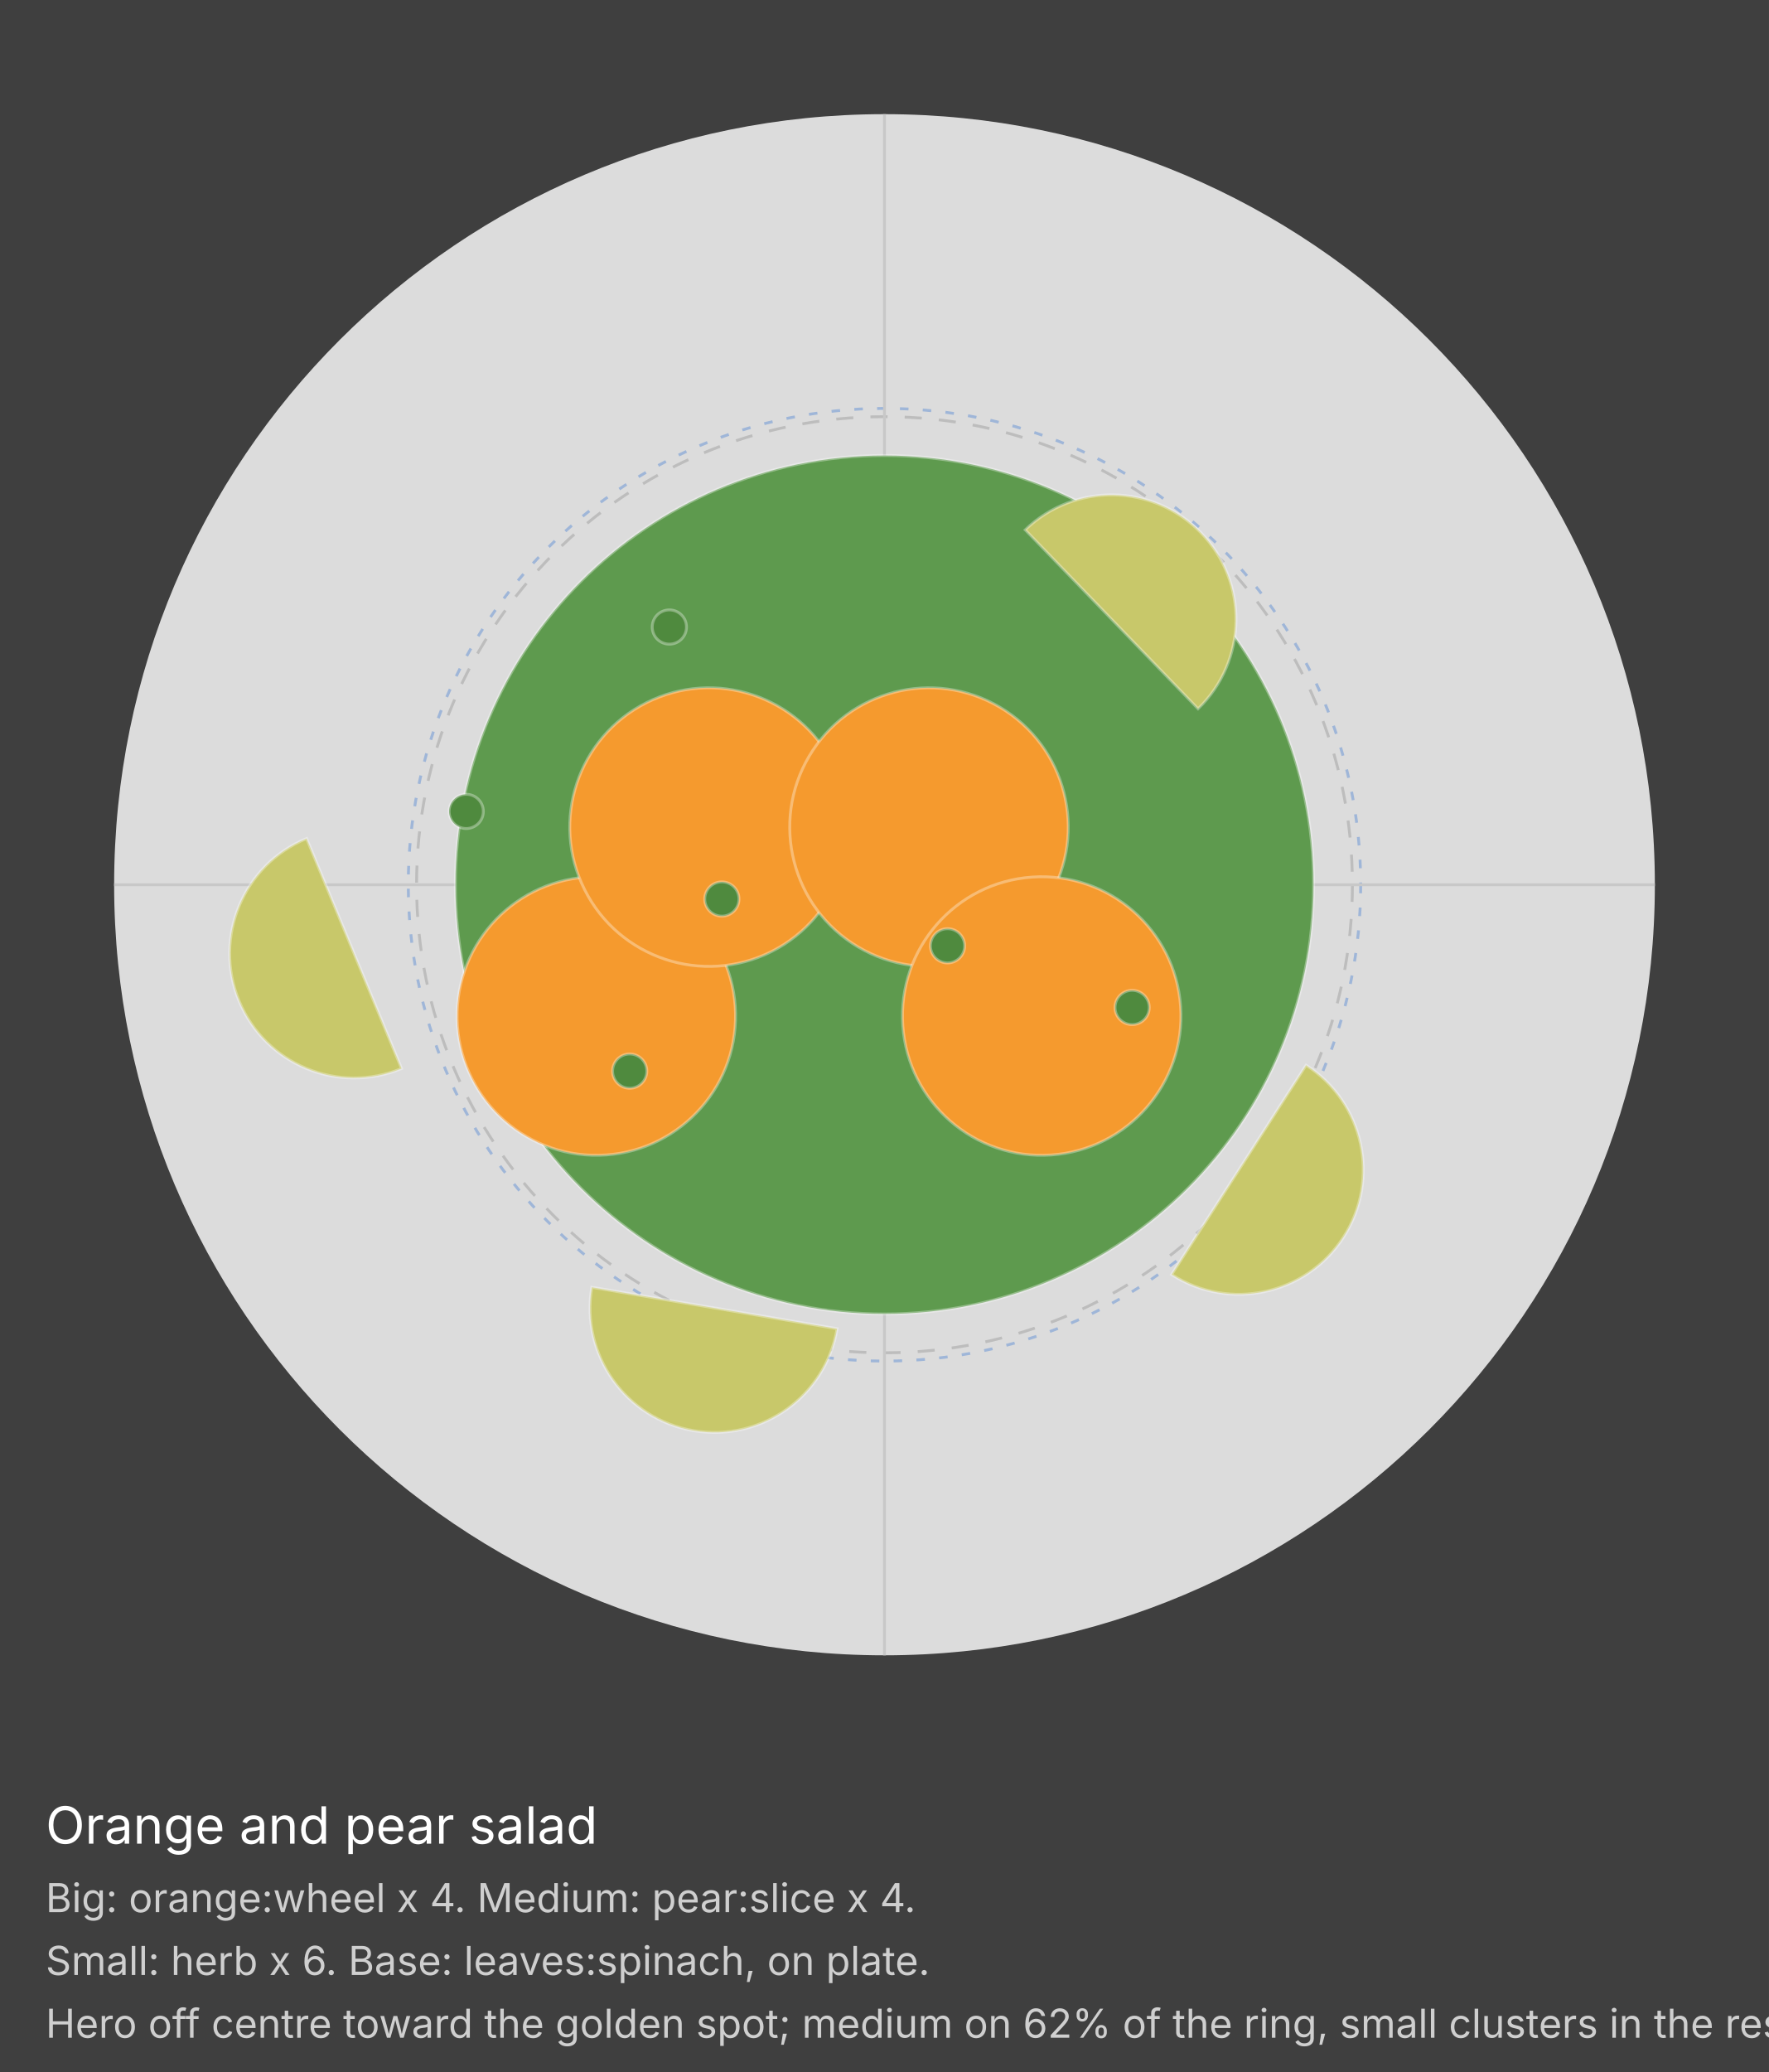
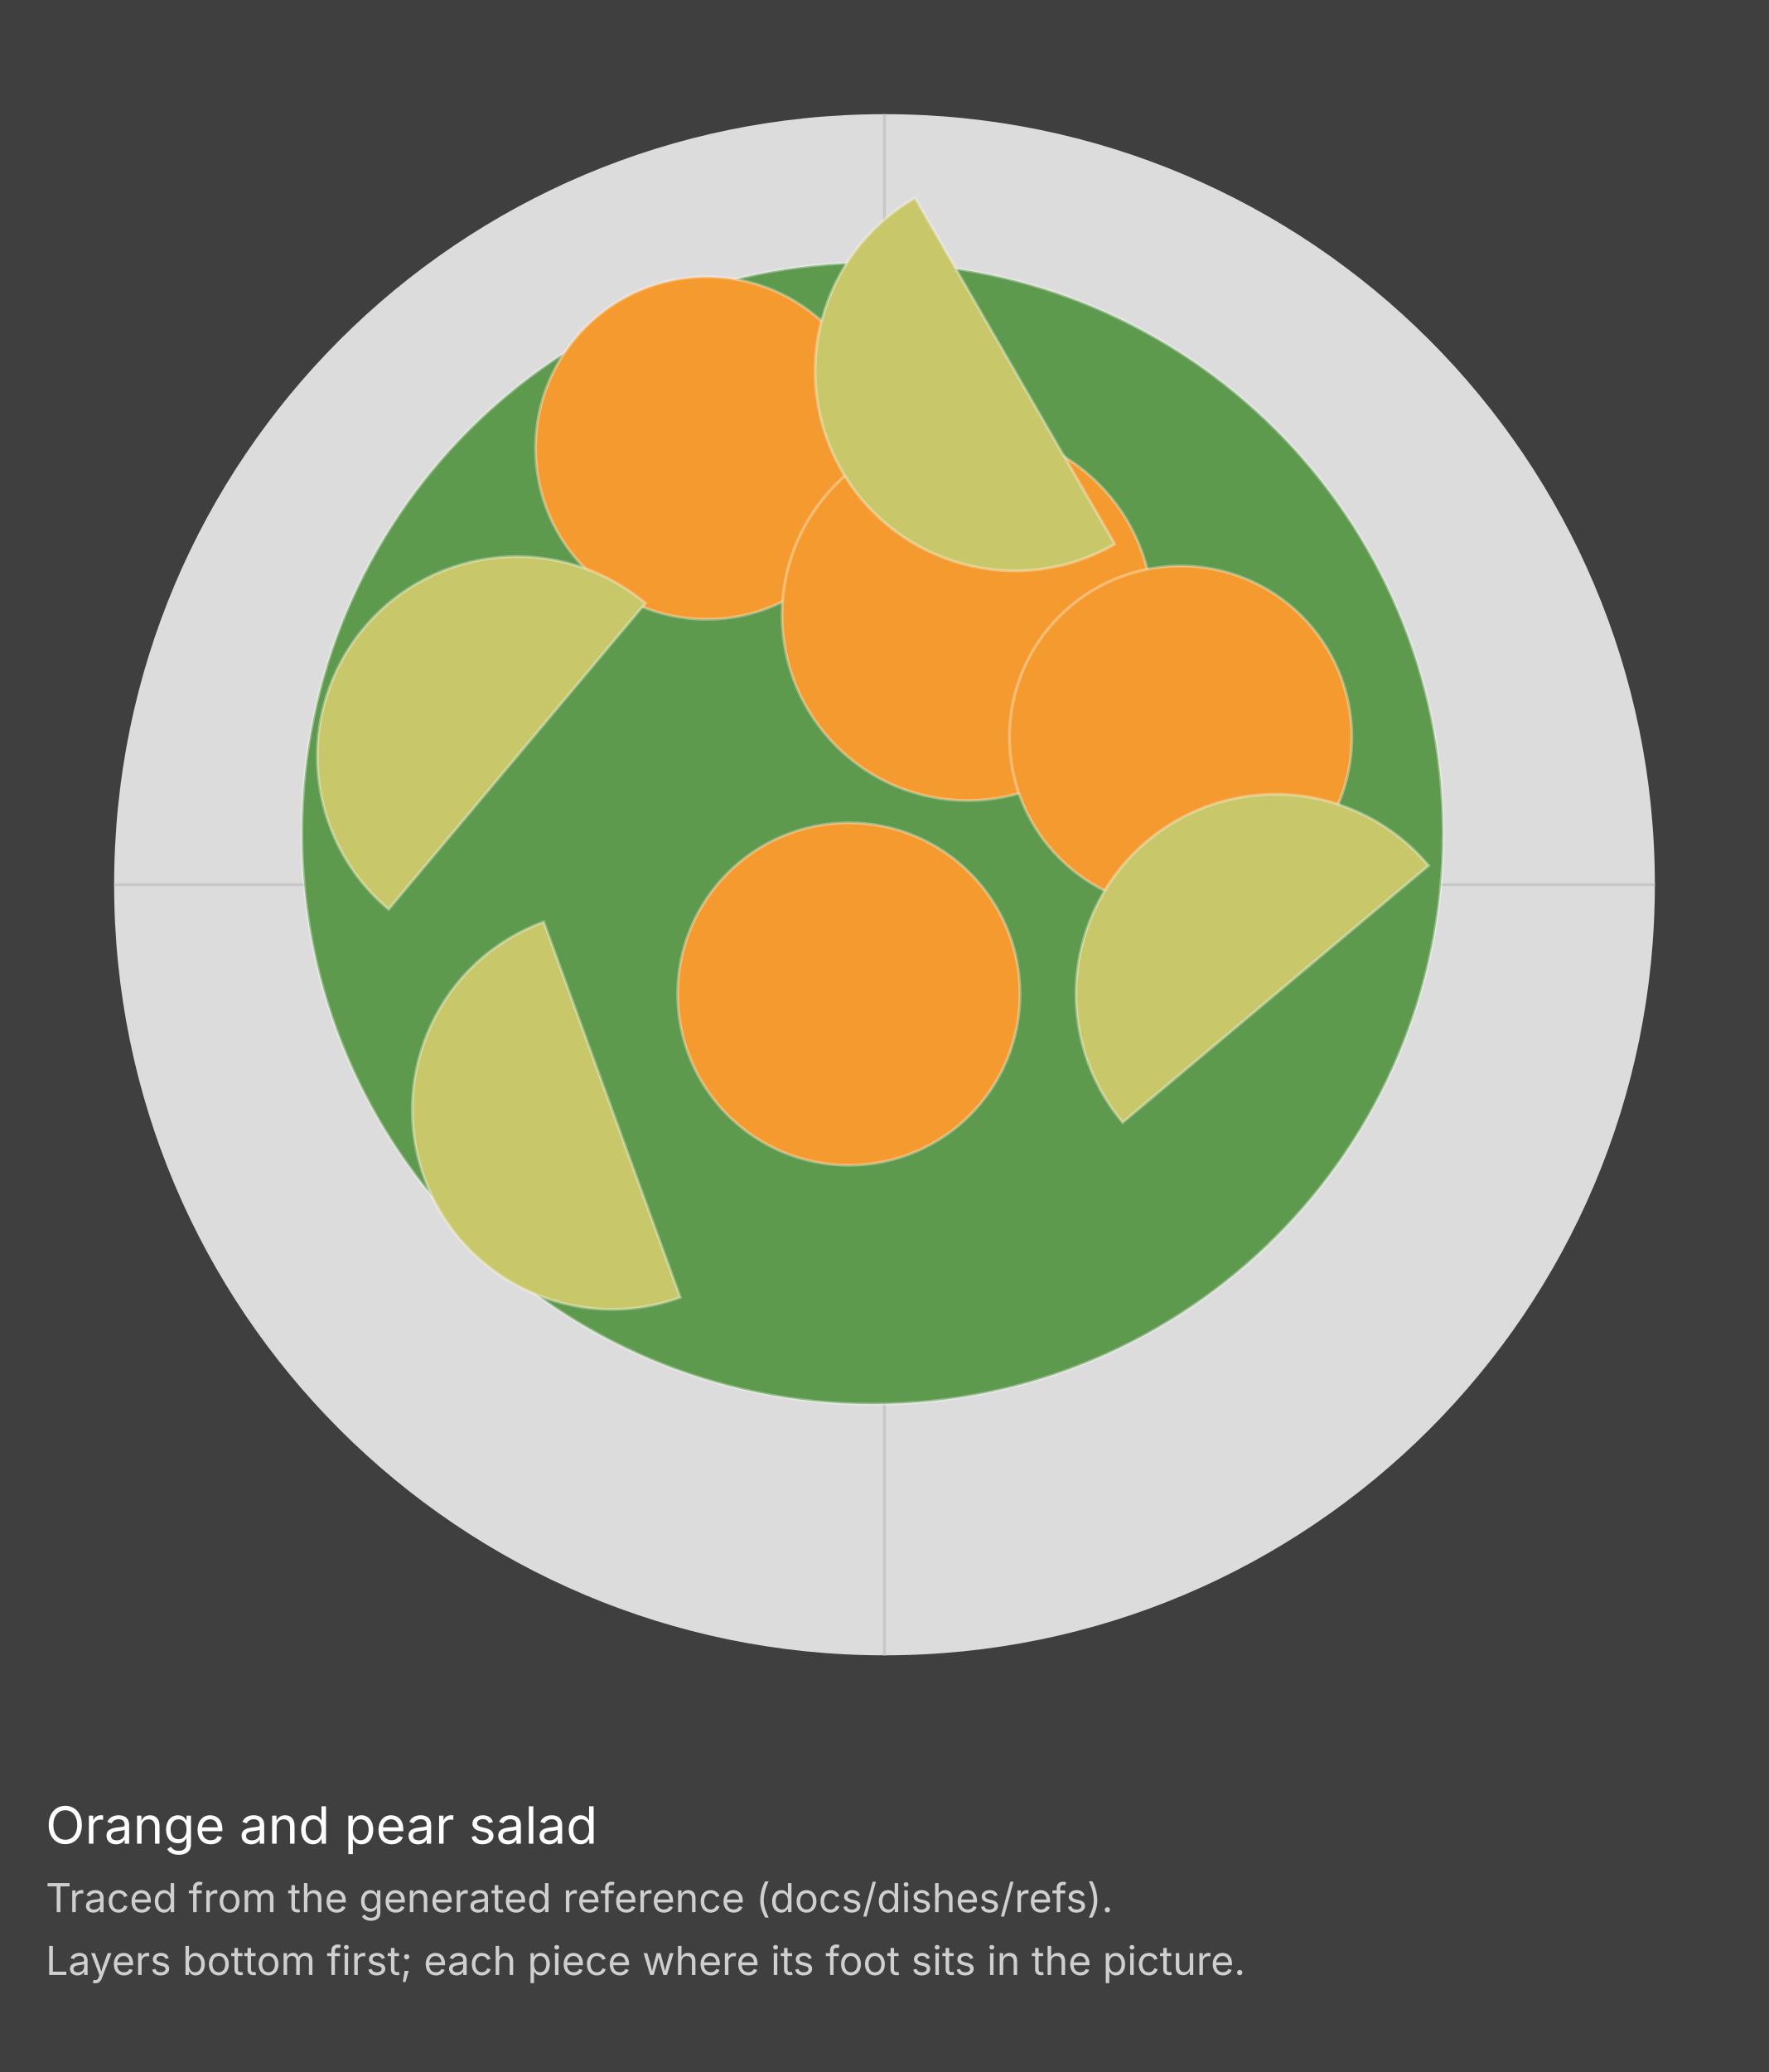
<svg xmlns="http://www.w3.org/2000/svg" width="620" height="726">
  <rect width="620" height="726" fill="#3f3f3f" />
  <circle cx="310.0" cy="310.0" r="270.0" fill="#dcdcdc" />
  <circle cx="310.0" cy="310.0" r="164.0" fill="none" stroke="#bdbdbd" stroke-dasharray="6 6" />
  <circle cx="310.0" cy="310.0" r="166.9" fill="none" stroke="#9fb6d8" stroke-dasharray="3 5" />
  <line x1="40.0" y1="310.0" x2="580.0" y2="310.0" stroke="#c8c8c8" />
  <line x1="310.0" y1="40.0" x2="310.0" y2="580.0" stroke="#c8c8c8" />
-   <circle transform="translate(310.0 310.0) rotate(0)" r="150.4" fill="#5e9a4e" stroke="#ffffff55" />
-   <circle transform="translate(209.0 356.0) rotate(-88.26659)" r="48.8" fill="#f59a2e" stroke="#ffffff55" />
-   <circle transform="translate(248.5 289.8) rotate(-26.71045)" r="48.8" fill="#f59a2e" stroke="#ffffff55" />
-   <circle transform="translate(325.6 289.8) rotate(30.58393)" r="48.8" fill="#f59a2e" stroke="#ffffff55" />
-   <circle transform="translate(365.1 356.0) rotate(86.05867)" r="48.8" fill="#f59a2e" stroke="#ffffff55" />
-   <path transform="translate(389.6 217.0) rotate(-134.0168)" d="M -43.6 0 A 43.6 43.6 0 0 0 43.6 0 Z" fill="#c8c86a" stroke="#ffffff55" />
-   <path transform="translate(434.2 409.9) rotate(-57.27654)" d="M -43.6 0 A 43.6 43.6 0 0 0 43.6 0 Z" fill="#c8c86a" stroke="#ffffff55" />
-   <path transform="translate(250.4 458.3) rotate(9.590418)" d="M -43.6 0 A 43.6 43.6 0 0 0 43.6 0 Z" fill="#c8c86a" stroke="#ffffff55" />
-   <path transform="translate(124.1 334.1) rotate(67.5635)" d="M -43.6 0 A 43.6 43.6 0 0 0 43.6 0 Z" fill="#c8c86a" stroke="#ffffff55" />
-   <circle transform="translate(220.7 375.3) rotate(0)" r="6.0" fill="#4f8a3e" stroke="#ffffff55" />
-   <circle transform="translate(163.4 284.3) rotate(0)" r="6.0" fill="#4f8a3e" stroke="#ffffff55" />
-   <circle transform="translate(253.0 315.0) rotate(0)" r="6.0" fill="#4f8a3e" stroke="#ffffff55" />
-   <circle transform="translate(396.8 353.0) rotate(0)" r="6.0" fill="#4f8a3e" stroke="#ffffff55" />
-   <circle transform="translate(234.6 219.7) rotate(0)" r="6.0" fill="#4f8a3e" stroke="#ffffff55" />
-   <circle transform="translate(332.1 331.4) rotate(0)" r="6.0" fill="#4f8a3e" stroke="#ffffff55" />
+   <circle transform="translate(305.8 292.0) rotate(0)" r="200.0" fill="#5e9a4e" stroke="#ffffff55" />
+   <circle transform="translate(247.7 157.0) rotate(90)" r="60.0" fill="#f59a2e" stroke="#ffffff55" />
+   <circle transform="translate(339.1 215.5) rotate(90)" r="65.0" fill="#f59a2e" stroke="#ffffff55" />
+   <circle transform="translate(413.8 258.3) rotate(90)" r="60.0" fill="#f59a2e" stroke="#ffffff55" />
+   <circle transform="translate(297.5 348.3) rotate(90)" r="60.0" fill="#f59a2e" stroke="#ffffff55" />
+   <path transform="translate(181.2 265.0) rotate(130)" d="M -70.0 0 A 70.0 70.0 0 0 0 70.0 0 Z" fill="#c8c86a" stroke="#ffffff55" />
+   <path transform="translate(355.7 130.0) rotate(60)" d="M -70.0 0 A 70.0 70.0 0 0 0 70.0 0 Z" fill="#c8c86a" stroke="#ffffff55" />
+   <path transform="translate(447.1 348.3) rotate(140)" d="M -70.0 0 A 70.0 70.0 0 0 0 70.0 0 Z" fill="#c8c86a" stroke="#ffffff55" />
+   <path transform="translate(214.5 388.8) rotate(70)" d="M -70.0 0 A 70.0 70.0 0 0 0 70.0 0 Z" fill="#c8c86a" stroke="#ffffff55" />
  <text x="16" y="646" fill="#ffffff" font-family="Inter, sans-serif" font-size="18">Orange and pear salad</text>
-   <text x="16" y="670" fill="#cfcfcf" font-family="Inter, sans-serif" font-size="14">Big: orange:wheel x 4. Medium: pear:slice x 4.</text>
-   <text x="16" y="692" fill="#cfcfcf" font-family="Inter, sans-serif" font-size="14">Small: herb x 6. Base: leaves:spinach, on plate.</text>
-   <text x="16" y="714" fill="#cfcfcf" font-family="Inter, sans-serif" font-size="14">Hero off centre toward the golden spot; medium on 62% of the ring, small clusters in the rest.</text>
+   <text x="16" y="670" fill="#cfcfcf" font-family="Inter, sans-serif" font-size="14">Traced from the generated reference (docs/dishes/refs).</text>
+   <text x="16" y="692" fill="#cfcfcf" font-family="Inter, sans-serif" font-size="14">Layers bottom first; each piece where its foot sits in the picture.</text>
+   <text x="16" y="714" fill="#cfcfcf" font-family="Inter, sans-serif" font-size="14" />
</svg>
